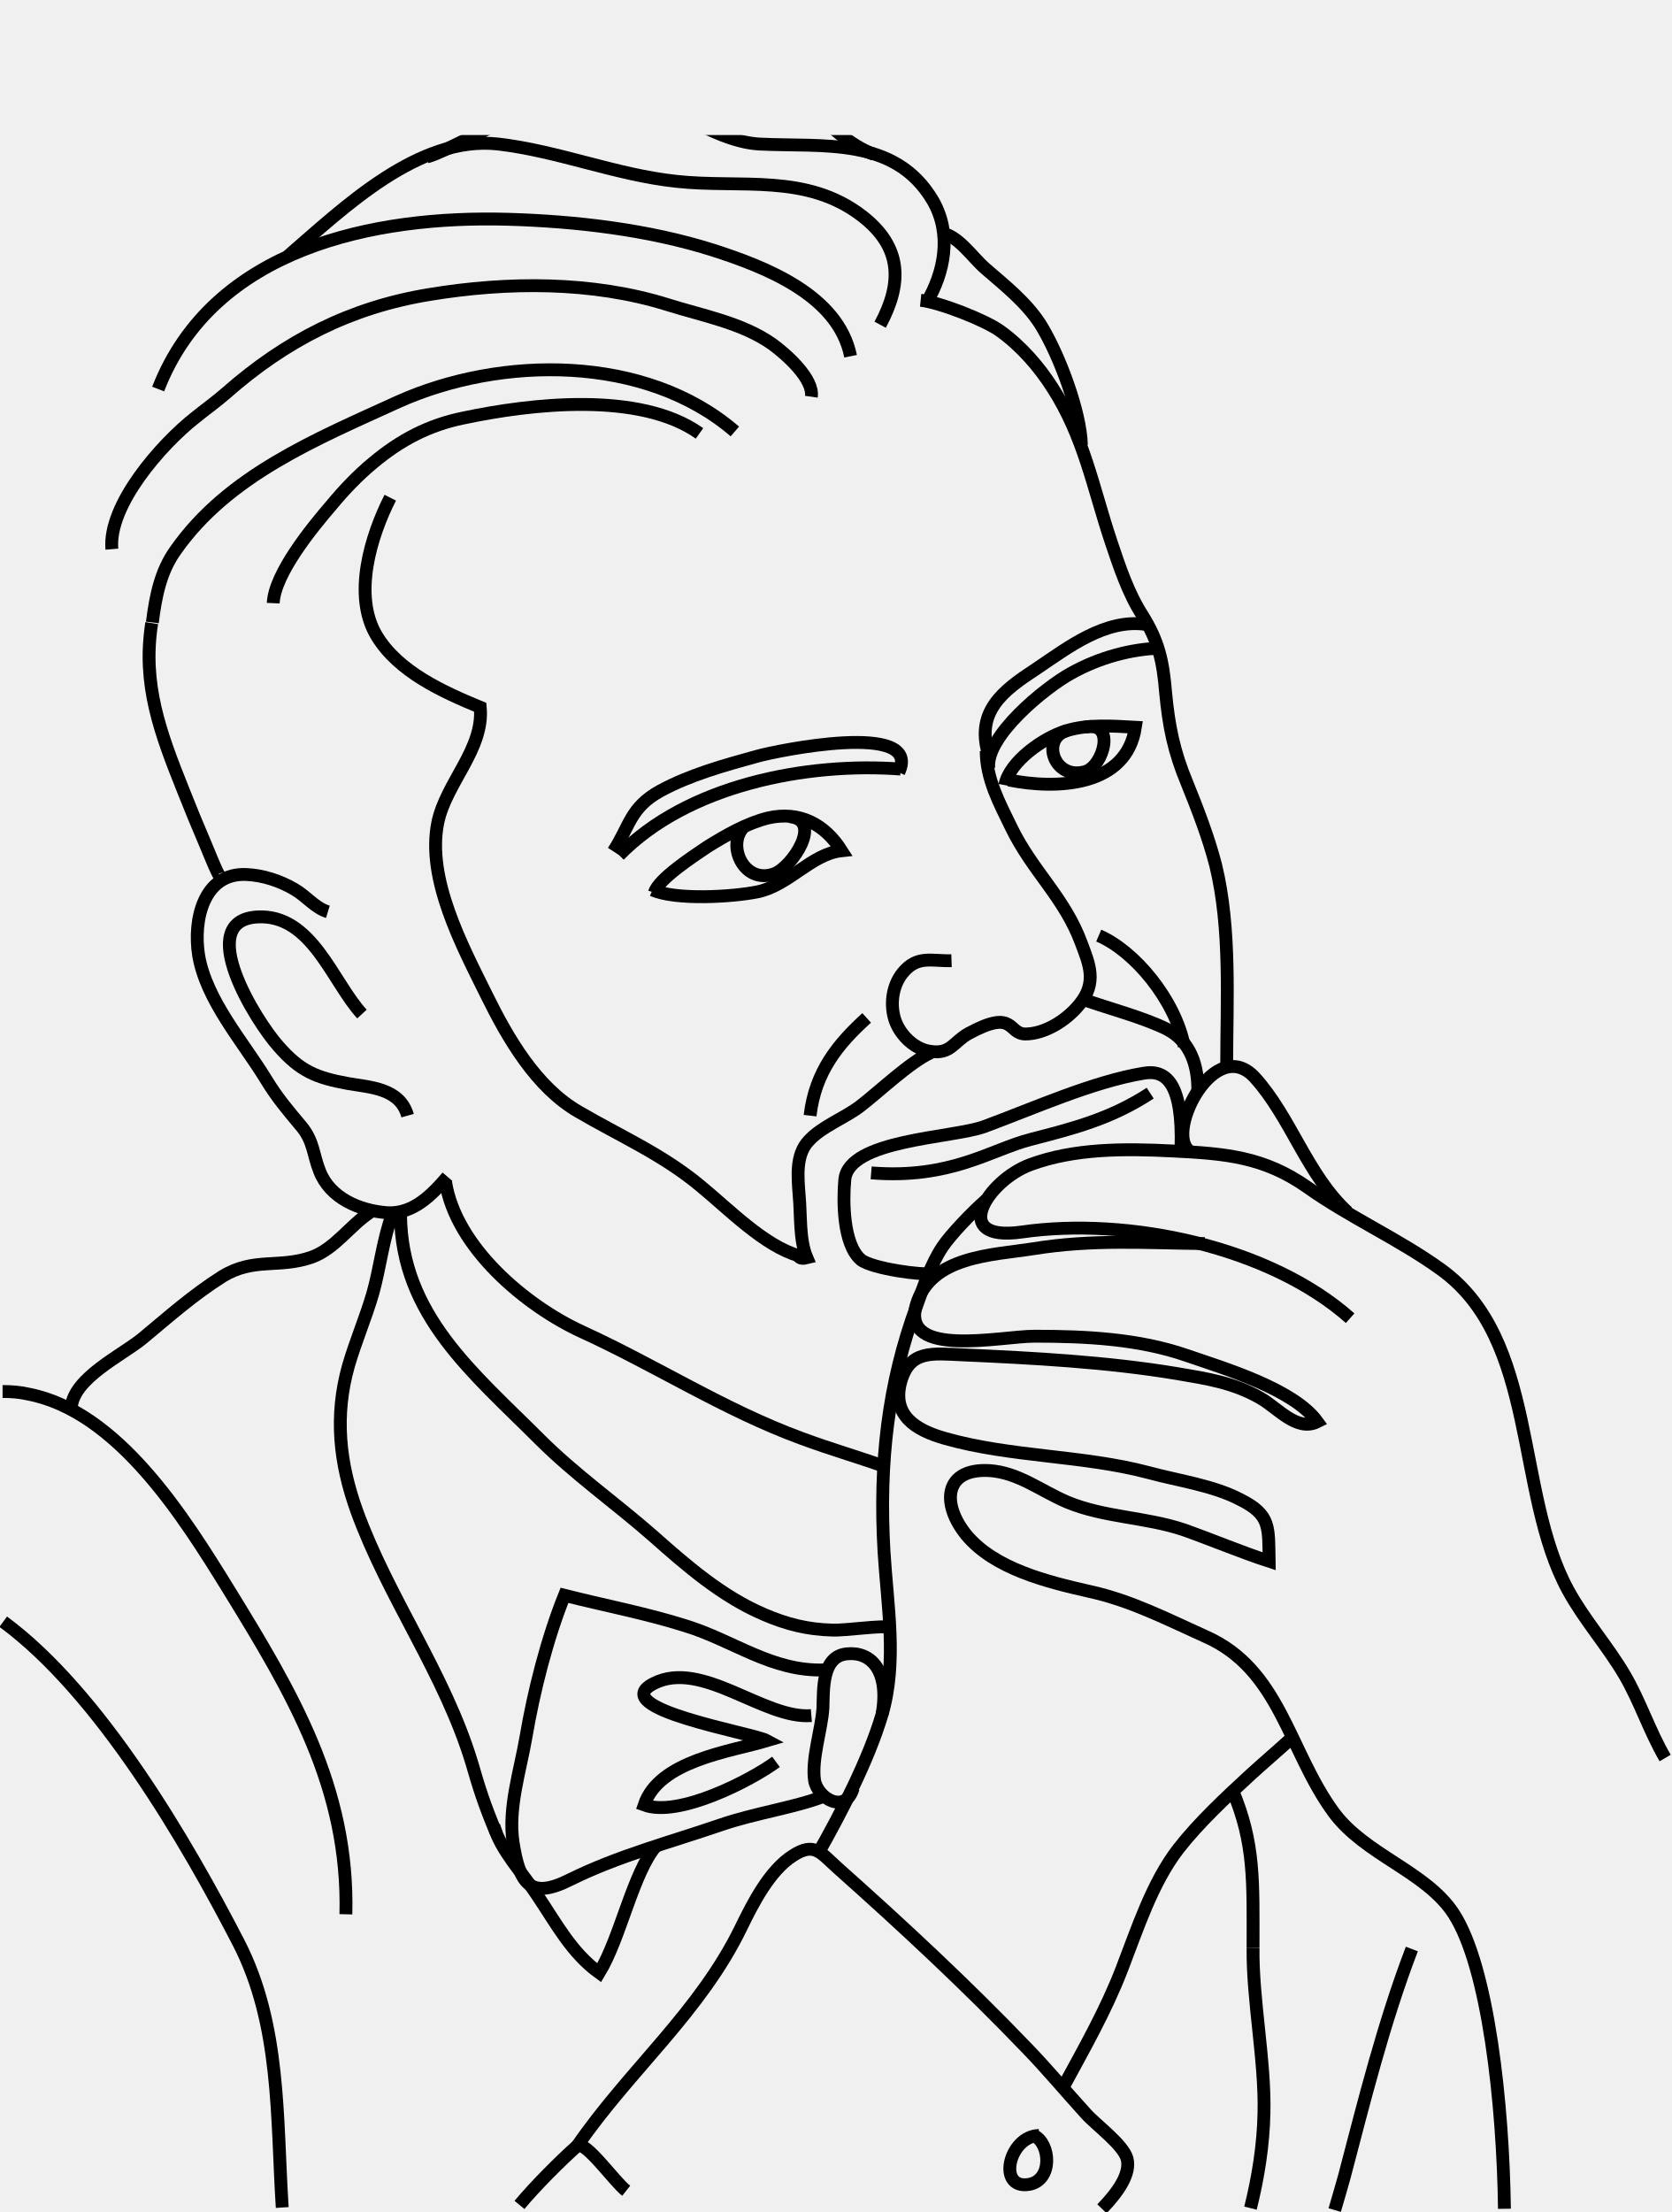
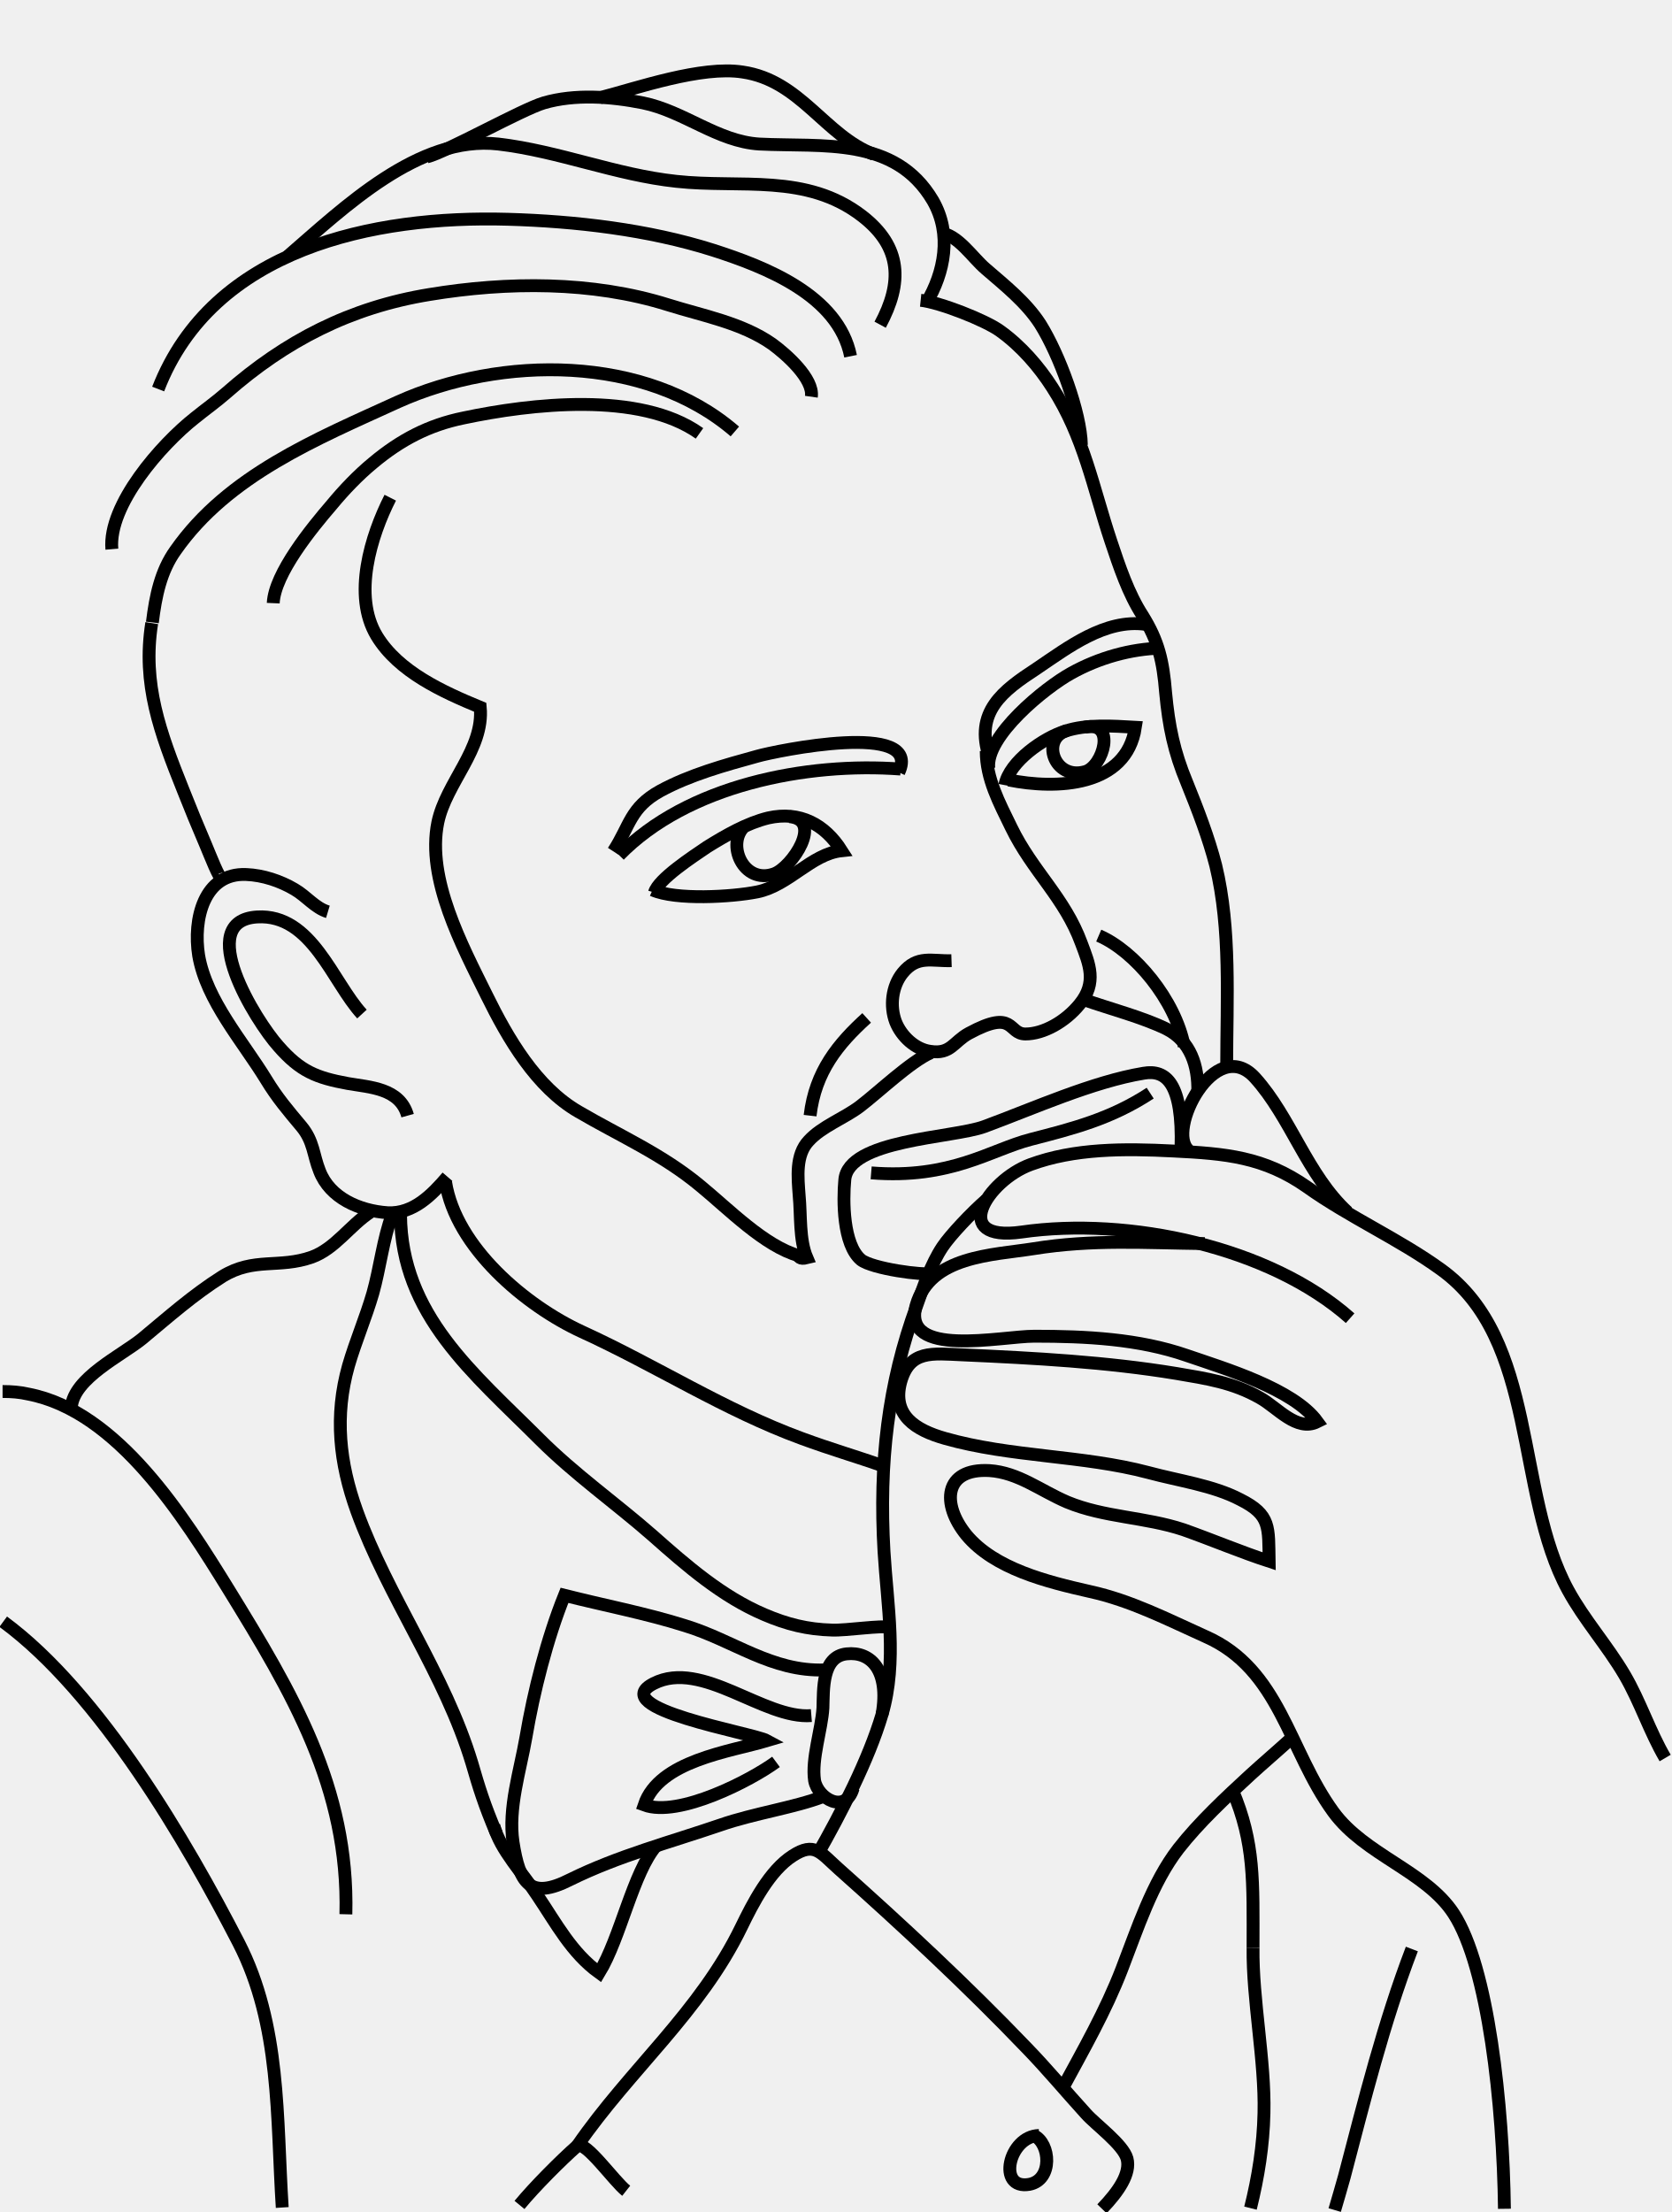
<svg xmlns="http://www.w3.org/2000/svg" id="Layer_1" viewBox="0 0 260 344" enable-background="new 0 0 260 344">
-   <style>.st0{fill:#fff;fill-opacity:0}.st1{filter:url(#Adobe_OpacityMaskFilter)}.st2{fill:#fff}.st3{mask:url(#mask-2_1_)}.st4{fill:none;stroke:#000;stroke-width:2}</style>
+   <style>.st0{fill:#fff;fill-opacity:0}.st1{filter:url(#Adobe_OpacityMaskFilter)}.st2{fill:#fff}.st4{fill:none;stroke:#000;stroke-width:2}</style>
  <g id="Page-2.4-_x28_venue_x2B_photos_x29_">
    <g id="home" transform="translate(-133 -2012)">
      <g id="speakers" transform="translate(133 1394)">
        <g id="_x35_" transform="translate(0 608)">
          <g id="Mask">
            <path id="path-1_1_" class="st0" d="M0 10h260v344H0z" />
          </g>
          <defs>
            <filter id="Adobe_OpacityMaskFilter" filterUnits="userSpaceOnUse" x="-.1" y="20" width="260" height="334.2">
              <feColorMatrix values="1 0 0 0 0 0 1 0 0 0 0 0 1 0 0 0 0 0 1 0" />
            </filter>
          </defs>
          <mask maskUnits="userSpaceOnUse" x="-.1" y="20" width="260" height="334.2" id="mask-2_1_">
            <g class="st1">
              <path id="path-1_2_" class="st2" d="M0 10h260v344H0z" />
            </g>
          </mask>
          <g transform="translate(0 11)" id="Page-1" class="st3">
            <path id="Stroke-1" class="st4" d="M143.2 45.7c2.9.3 10.1 3.1 12.4 4.8 3.2 2.3 6 5.5 8.1 8.8 4.9 7.6 6.3 15.5 9.1 23.9 1.3 3.9 2.7 8.1 4.9 11.5 2.5 4 3.2 7.1 3.6 12 .5 5.3 1.3 9.2 3.3 14 1.7 4.2 3.4 8.6 4.5 12.9 2.4 9.9 1.7 21 1.7 31.1" />
            <path id="Stroke-3" class="st4" d="M51 140.8c-2-.6-3.3-2.4-5.2-3.5-2.2-1.3-4.9-2.2-7.5-2.3-6.6-.3-8.3 7-7.4 12.6 1.2 7 6.9 13.4 10.5 19.3 1.7 2.8 3.4 4.8 5.5 7.3 1.9 2.3 1.8 4.4 2.8 6.9 1.6 4.2 6.2 6.2 10.6 6.5 4 .2 6.9-2.8 9.3-5.6" />
            <path id="Stroke-5" class="st4" d="M60.7 76.4c-3 5.9-5.9 15.2-2.1 21.5 3.4 5.6 10.3 8.7 16.1 11.1.6 6.5-5.3 11.7-6.6 17.9-1.8 8.8 3.8 19.2 7.6 26.9 3.3 6.7 7.7 14.3 14.3 18.1 6.5 3.8 13 6.6 18.9 11.5 4.4 3.6 10 9.4 15.4 10.9" />
            <path id="Stroke-7" class="st4" d="M23.6 95.9c-1.5 9.5 1.3 17 4.9 26 1.1 2.8 2.3 5.7 3.5 8.5.6 1.4 2.2 5.6 2.6 5.3" />
            <path id="Stroke-9" class="st4" d="M146.2 35.2c2.8.3 5 3.8 7.1 5.6 3 2.6 6.3 5.2 8.5 8.6 3 4.8 6.3 13.8 6.4 18.8" />
            <path id="Stroke-11" class="st4" d="M114.3 66.1c-13.9-12-36.4-11.8-52.4-4.6-12.7 5.8-26.4 11.4-34.6 23.1-2.3 3.2-3.1 7.1-3.6 11.2" />
            <path id="Stroke-13" class="st4" d="M69.3 182.8c1.6 10.2 12.5 19.3 21.2 23.3 11.6 5.3 22.2 12.2 34.2 16.6 4.6 1.7 8.5 2.8 13 4.4" />
            <path id="Stroke-15" class="st4" d="M62.3 187.9c.1 15.6 11.4 24.7 21.6 34.9 5.5 5.5 11.9 10 17.6 15 5.3 4.7 10.8 9.5 17.4 12.3 3.5 1.5 6.7 2.3 10.5 2.4 2.2.1 7.9-.8 8.9-.4" />
            <path id="Stroke-19" class="st4" d="M136.9 49.5c3.5-6.5 3.4-12.1-2.8-16.9-8.7-6.7-18.9-4.3-28.9-5.4-9.4-1-18.3-4.7-27.7-5.8-12.4-1.4-24 9.9-32.8 17.5" />
            <path id="Stroke-21" class="st4" d="M132.3 54.4c-1.9-9.5-13.3-13.9-21.4-16.5-10.1-3.2-21.4-4.5-31.9-4.8-20.8-.6-45.9 4.5-54.4 26.4" />
            <path id="Stroke-23" class="st4" d="M126.2 60.7c.4-2.8-3.9-6.6-6.1-8.2-4.7-3.3-10.8-4.4-16.2-6.1-11.8-3.7-25-3.6-37.1-1.6-12.3 2-22.4 7.2-31.6 15.3-1.6 1.4-3.3 2.6-4.9 3.9-5.2 4.1-13.5 13.5-12.9 20.4" />
            <path id="Stroke-25" class="st4" d="M144.1 46.1c2.8-4.7 4-10.7 1-15.9-5.9-10-17.1-8.3-27-8.8-6.5-.4-11.7-5.1-18.1-6.4-5-1-10.6-1.4-15.4 0-3.4 1-15.3 7.7-18.2 8.4" />
            <path id="Stroke-27" class="st4" d="M108.8 66.4c-9.3-6.6-26.3-4.6-36.7-2.4-5.4 1.1-9.8 3.4-14.1 7-2.3 1.9-4.5 4.2-6.4 6.5-3.1 3.6-8.9 10.7-9.1 15.3" />
            <path id="Stroke-29" class="st4" d="M135.9 23c-7.6-2.9-11.4-11.5-20.4-12.8-6.4-1-16.4 2.5-22.2 4" />
            <path id="Stroke-31" class="st4" d="M61 187.9c-1.4 3.7-1.9 8.3-3 12.2-1.1 3.8-2.7 7.5-3.8 11.3-2.2 7.8-1.4 15.1 1.3 22.6 4.9 13.5 13.7 25.3 17.9 39.2 1.1 3.8 1.9 6.4 3.8 10.9" />
            <path id="Stroke-33" class="st4" d="M180.6 99.8c-4.7.1-9.7 1.5-14 3.9-4 2.2-13.4 9.8-12.8 14.8" />
            <path id="Stroke-35" class="st4" d="M96.3 132c10.6-10.9 29.2-14.5 43.8-13.4" />
            <path id="Stroke-37" class="st4" d="M156.3 121.1c.7-3.7 6.1-7.4 9.4-8.4 3.3-1.1 7.4-.8 10.9-.6-1.4 9.3-12.3 9.7-19.7 8.2" />
            <path id="Stroke-39" class="st4" d="M101.8 137.8c.6-2.1 6-5.6 8.2-7.1 2.9-1.8 6.2-3.7 9.5-4.5 4.9-1.1 8.8 1 11.4 5.1-4.7.5-8.2 5.4-13.1 6.4-4 .8-12.7 1.3-16.3-.3" />
            <path id="Stroke-41" class="st4" d="M166 112.6c-4.2 1.2-2.1 7.8 2.8 6.4 2.8-.8 4.9-8-.1-6.9" />
            <path id="Stroke-43" class="st4" d="M115.8 127.5c-2.9 2.7-.2 9.1 4.6 7.4 2.8-1 7.7-8.4 2.4-8.9" />
            <path id="Stroke-45" class="st4" d="M148 148.4c-3.1.1-5.3-.9-7.6 1.9-1.7 2.1-2 5.2-1.1 7.6.9 2.3 3.1 4.3 5.4 4.6 3.2.5 3.6-1.5 6-2.8 7.2-3.9 6 .1 8.8.1 2.8 0 6.2-1.9 8.4-4.6 2.8-3.4 1.5-6.3.3-9.5-2.6-7.1-7.6-11.2-10.9-18-1.9-3.9-3.9-7.6-3.9-11.9" />
            <path id="Stroke-47" class="st4" d="M134.8 157.3c-4.4 4-8 8.3-8.8 15.2" />
            <path id="Stroke-49" class="st4" d="M170.9 144.5c5.6 2.4 11.9 10 13.3 17.2" />
            <path id="Stroke-51" class="st4" d="M144.8 162.7c-3.2 1.4-8.2 6.2-11.1 8.4-2.4 1.8-5.9 3.1-7.9 5.3-2.1 2.2-1.7 5.7-1.5 8.5.3 3.1 0 6.9 1.2 9.7-1.2.3-1.2-.2-1.5-.5" />
            <path id="Stroke-53" class="st4" d="M168.7 154.5c4 1.4 9 2.7 12.7 4.5 3.8 1.9 5 5.8 4.9 9.8" />
            <path id="Stroke-55" class="st4" d="M144.8 197c-1 .4-9.2-.7-10.9-2.1-2.8-2.4-2.8-9.2-2.5-12.4.5-6.3 16.8-6.5 21.7-8.3 7.6-2.8 16.9-7 24.8-8.3 3.5-.6 6.1 1.6 5.8 11.6" />
            <path id="Stroke-57" class="st4" d="M135.5 181.4c12.4 1 18.6-3.6 24.8-5.2 6.6-1.7 12.5-3.2 18.6-7.2" />
            <path id="Stroke-59" class="st4" d="M137.2 265.6c1.2-6.9-1.8-9.8-5.5-9.4-3.9.4-3.6 5.6-3.7 8.4-.2 3.4-1.8 7.9-1.3 11.3.5 2.8 4.8 5.3 6 1.2" />
            <path id="Stroke-61" class="st4" d="M259 272.4c-2.4-4.1-3.9-8.8-6.3-12.9-2.7-4.6-6.3-8.6-8.8-13.2-8.3-15.2-4.6-39-19.8-49.9-6.5-4.7-14.2-8.1-20.8-12.8-6.7-4.7-12.7-5.2-20.8-5.6-7.7-.4-15.4-.4-22.2 2.1-6.8 2.5-12.7 12.1-1.4 10.5 16.6-2.4 38.6 2.3 51.1 13.4" />
            <path id="Stroke-63" class="st4" d="M128.3 258.7c-8.3.3-14.2-4.6-21.8-6.9-6-1.9-12.8-3.2-18.7-4.7-2.7 6.7-4.8 15-6 22.1-.9 5.2-2.8 11-2 16.3 1 6.4 2.6 9 8.9 5.8 7.5-3.7 15.5-5.8 23.4-8.5 5.2-1.8 11.5-2.7 15.9-4.4" />
            <path id="Stroke-65" class="st4" d="M126.2 265.8c-7.4.6-17-8.8-24.5-5-7.7 3.9 15.4 7.7 17.6 8.9-5.7 1.7-16.8 3.1-19.1 10 5.4 2 16.7-3.9 20.5-6.7" />
            <path id="Stroke-67" class="st4" d="M187.4 192.4c-9.4-.1-17.4-.7-26.7.8-6.3 1-16 1.1-18.2 8.8-2.3 8.3 13.2 4.8 18.4 4.8 8 0 16.2.4 23.7 3 5.8 2 16.6 5.2 20.3 10.3-3.2 1.6-6.2-2.2-8.9-3.7-4.2-2.4-8.3-3-13-3.8-10.9-1.8-22.1-2.4-33.3-2.9-4.7-.2-8.2-.8-9.6 4.2-1.4 5.2 2.3 7.5 6.9 8.8 10.2 2.9 21.4 2.6 31.6 5.3 4.8 1.3 10.1 2 14.3 4.2 4.8 2.4 4.4 4.3 4.5 9.6-4.3-1.4-8.8-3.3-13.3-4.9-6-2-12.3-1.9-18.1-4.3-4.2-1.8-7.6-4.6-12.1-4.9-7.1-.4-7.5 5.2-3.6 10 4.4 5.3 12.6 7.3 19.2 8.8 6.4 1.4 12 4.3 18 7 11.6 5.1 12.9 17.7 19.9 27.3 4.9 6.7 14.4 9.2 18.7 15.8 5.4 8.3 7.7 29.8 7.9 45.9" />
            <path id="Stroke-69" class="st4" d="M209.6 187.5c-6.3-5.8-8.8-14.7-14.4-20.9-6.2-6.8-13.9 8.3-10.3 11.3" />
            <path id="Stroke-71" class="st4" d="M127.1 287.5c3.7-6.5 8-14.8 10.1-21.9 2.4-8.2.8-17 .3-25.3-.8-13.8.6-26.1 5.1-38.3 1-2.8 2.2-6.4 4-9.1 1.2-1.8 4.5-5.3 6.8-7.3" />
            <path id="Stroke-73" class="st4" d="M165.2 323.9c3.3-6.1 6.8-12.2 9.3-18.7 2.4-6.2 4.7-13.4 8.8-18.7 3.2-4.1 7.4-8 11.2-11.5 1.3-1.2 5.1-4.5 6.4-5.7" />
            <path id="Stroke-75" class="st4" d="M97.4 339.7c-1.9-1.5-6.3-7.8-7.6-7 8.2-11.9 19.1-20.8 25.5-34 1.8-3.7 4.4-8.8 8-11.1 3.4-2.2 4.3-.5 7.1 2 10 8.9 20 18.2 29.3 27.9 3.2 3.3 6.1 6.8 9.2 10.2 1.5 1.7 5.8 4.8 6.4 7 .6 2.3-1.3 5.1-3.9 7.8" />
            <path id="Stroke-81" class="st4" d="M76.8 282.9c1 3.8 4.6 7.5 6.8 10.9 2.9 4.3 5.3 8.9 9.6 12 3.3-5.4 5.3-15.7 8.9-19.8" />
            <path id="Stroke-85" class="st4" d="M57.6 187.5c-3.2 2.1-5.5 5.7-9.1 7-5.1 1.8-9 0-13.9 3-4.6 2.9-8.4 6.3-12.5 9.7-3.2 2.6-10.6 6.1-11 10.6" />
            <path id="Stroke-87" class="st4" d="M89.8 332.7c-2.6 2.3-6.6 6.3-9 9.2" />
            <path id="Stroke-89" class="st4" d="M53.8 296.7c.5-19.7-8.4-34.5-18.3-50.6-6.8-11-17.1-27.6-31.1-30.3-1.3-.3-2.6-.4-4-.4" />
            <path id="Stroke-93" class="st4" d="M.5 251.2c15.1 11.1 28.6 34.4 36.6 49.9 6.6 12.8 5.9 27.3 6.8 41.2" />
            <path id="Stroke-97" class="st4" d="M219.6 302.1c-4.4 11.5-7.4 23.6-10.5 35.4-.5 1.8-1 3.5-1.5 5.2" />
            <path id="Stroke-107" class="st4" d="M194.9 301.9c-.1 8.1 1.9 17.6 1.7 25.7-.1 5-.9 10-2.1 14.8" />
            <path id="Stroke-109" class="st4" d="M63.4 172.5c-1.2-4.3-5.9-4.4-9.3-5-4.9-.9-7.4-1.9-10.8-5.8-3.5-3.9-13.2-19.5-3.3-20.1 8.5-.5 11.7 10.1 16.3 15.1" />
            <path id="Stroke-111" class="st4" d="M194.9 301.9c0-10.3.3-16.2-3.2-24.5" />
            <path id="Stroke-113" class="st4" d="M161.6 331.1c-4.7.1-6.6 8.5-1.5 7.6 3.7-.7 3.3-6.4.7-7.6" />
            <path id="Stroke-115" class="st4" d="M95.4 131.4c2.6-4 2.6-6.8 7.3-9.4 4.6-2.5 10-4 15.1-5.4 2.8-.8 25.8-5.6 22 2.5" />
            <path id="Stroke-117" class="st4" d="M153.9 116.8c-2.4-7.1 2.1-10.4 7.3-13.8 4.9-3.3 10.7-7.8 17-6.9" />
          </g>
        </g>
      </g>
    </g>
  </g>
</svg>
